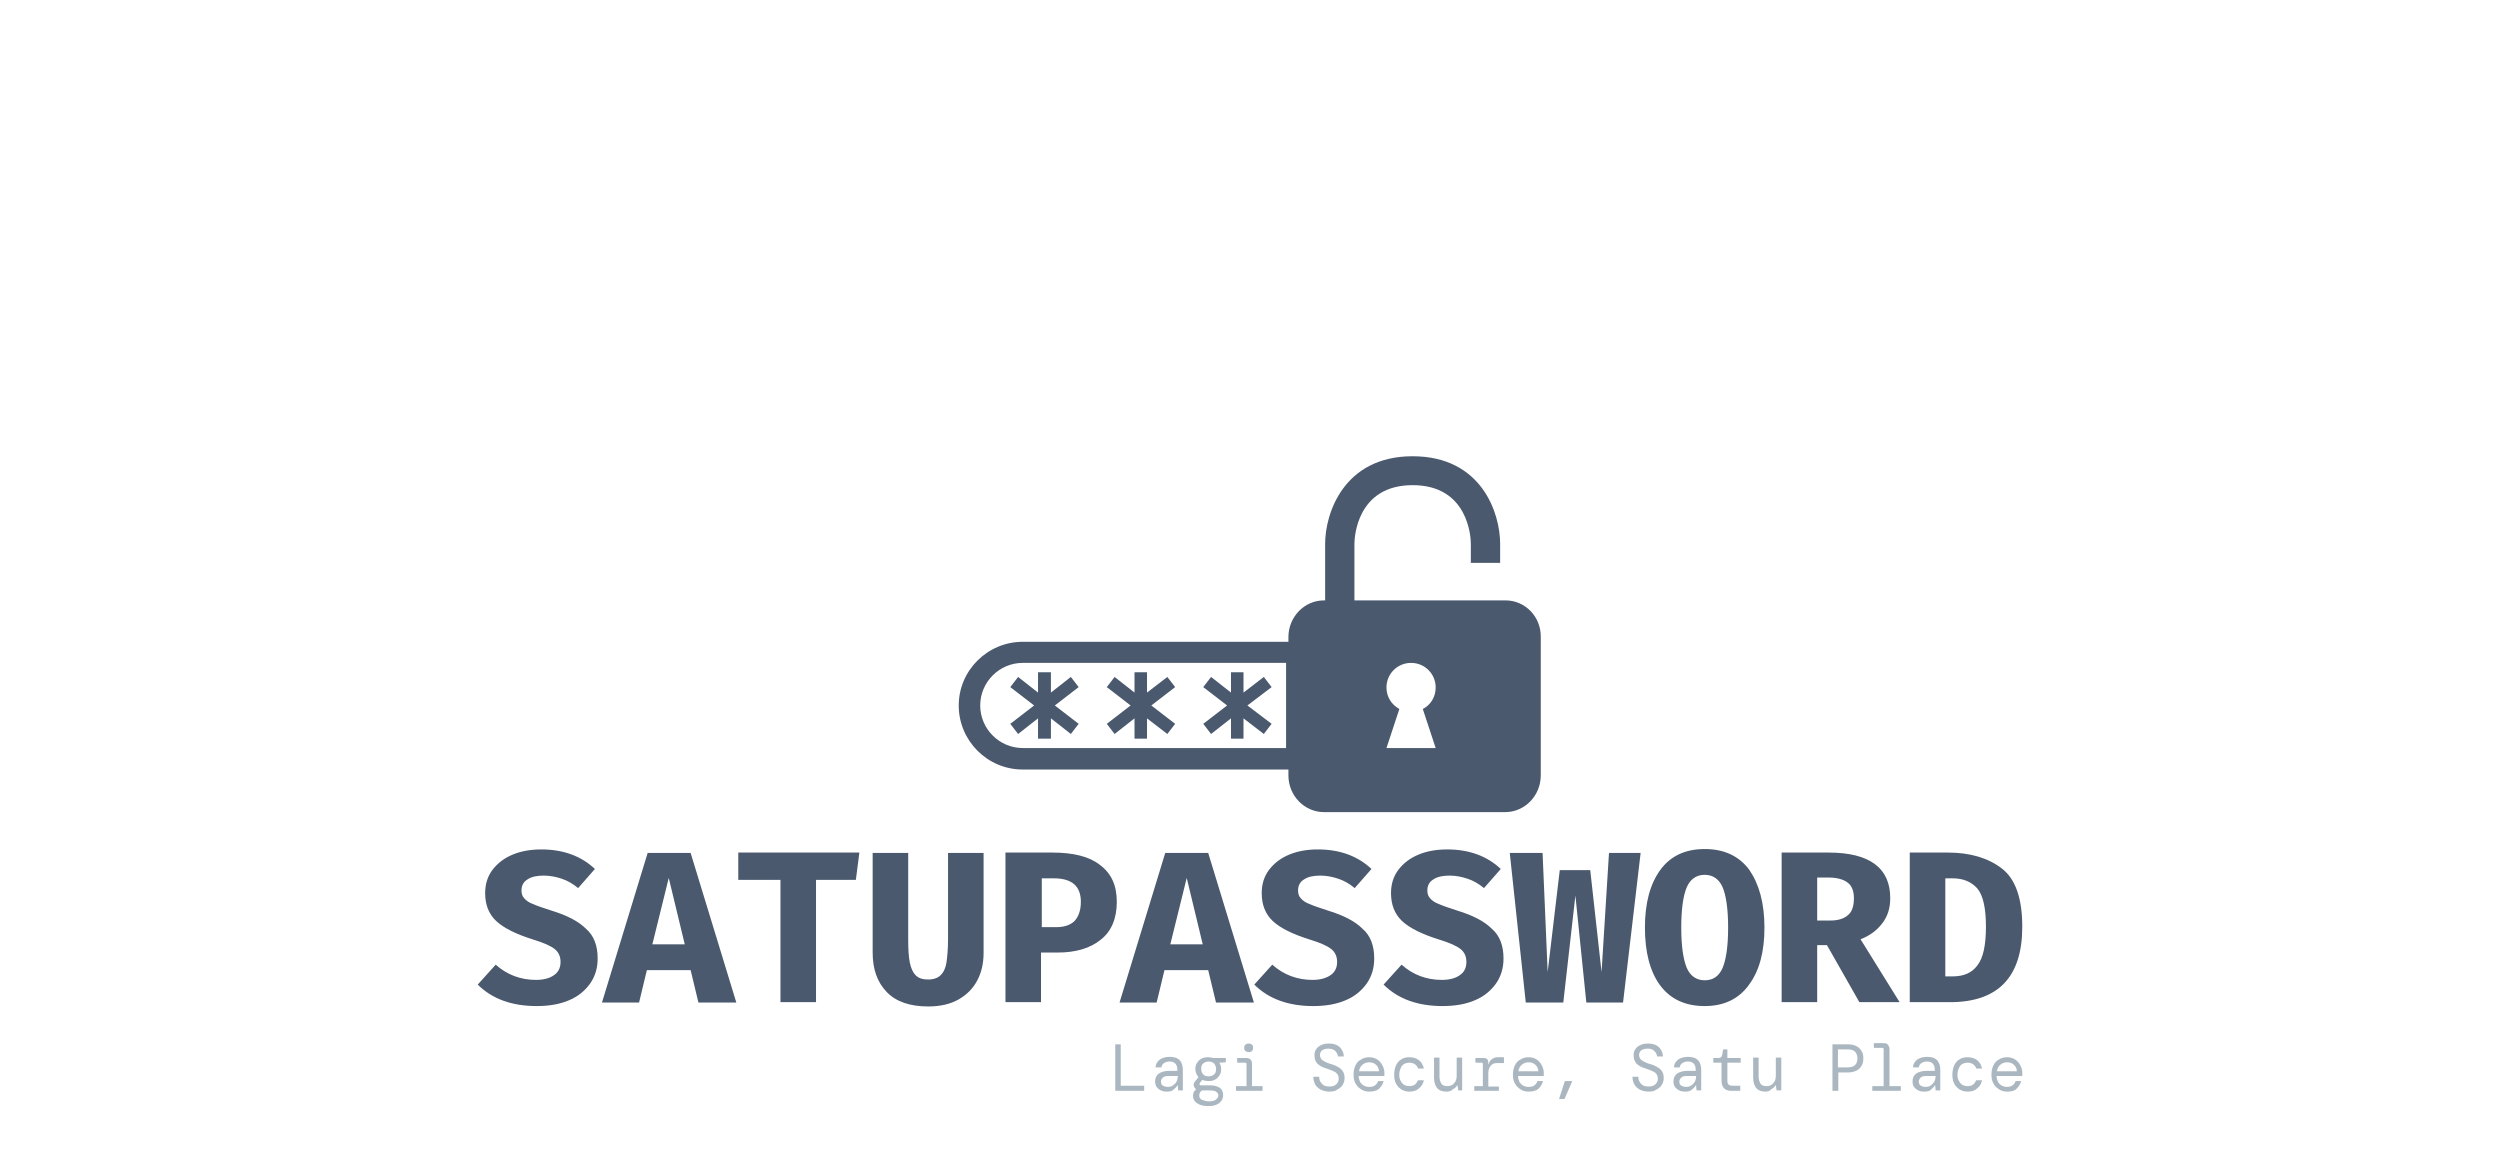
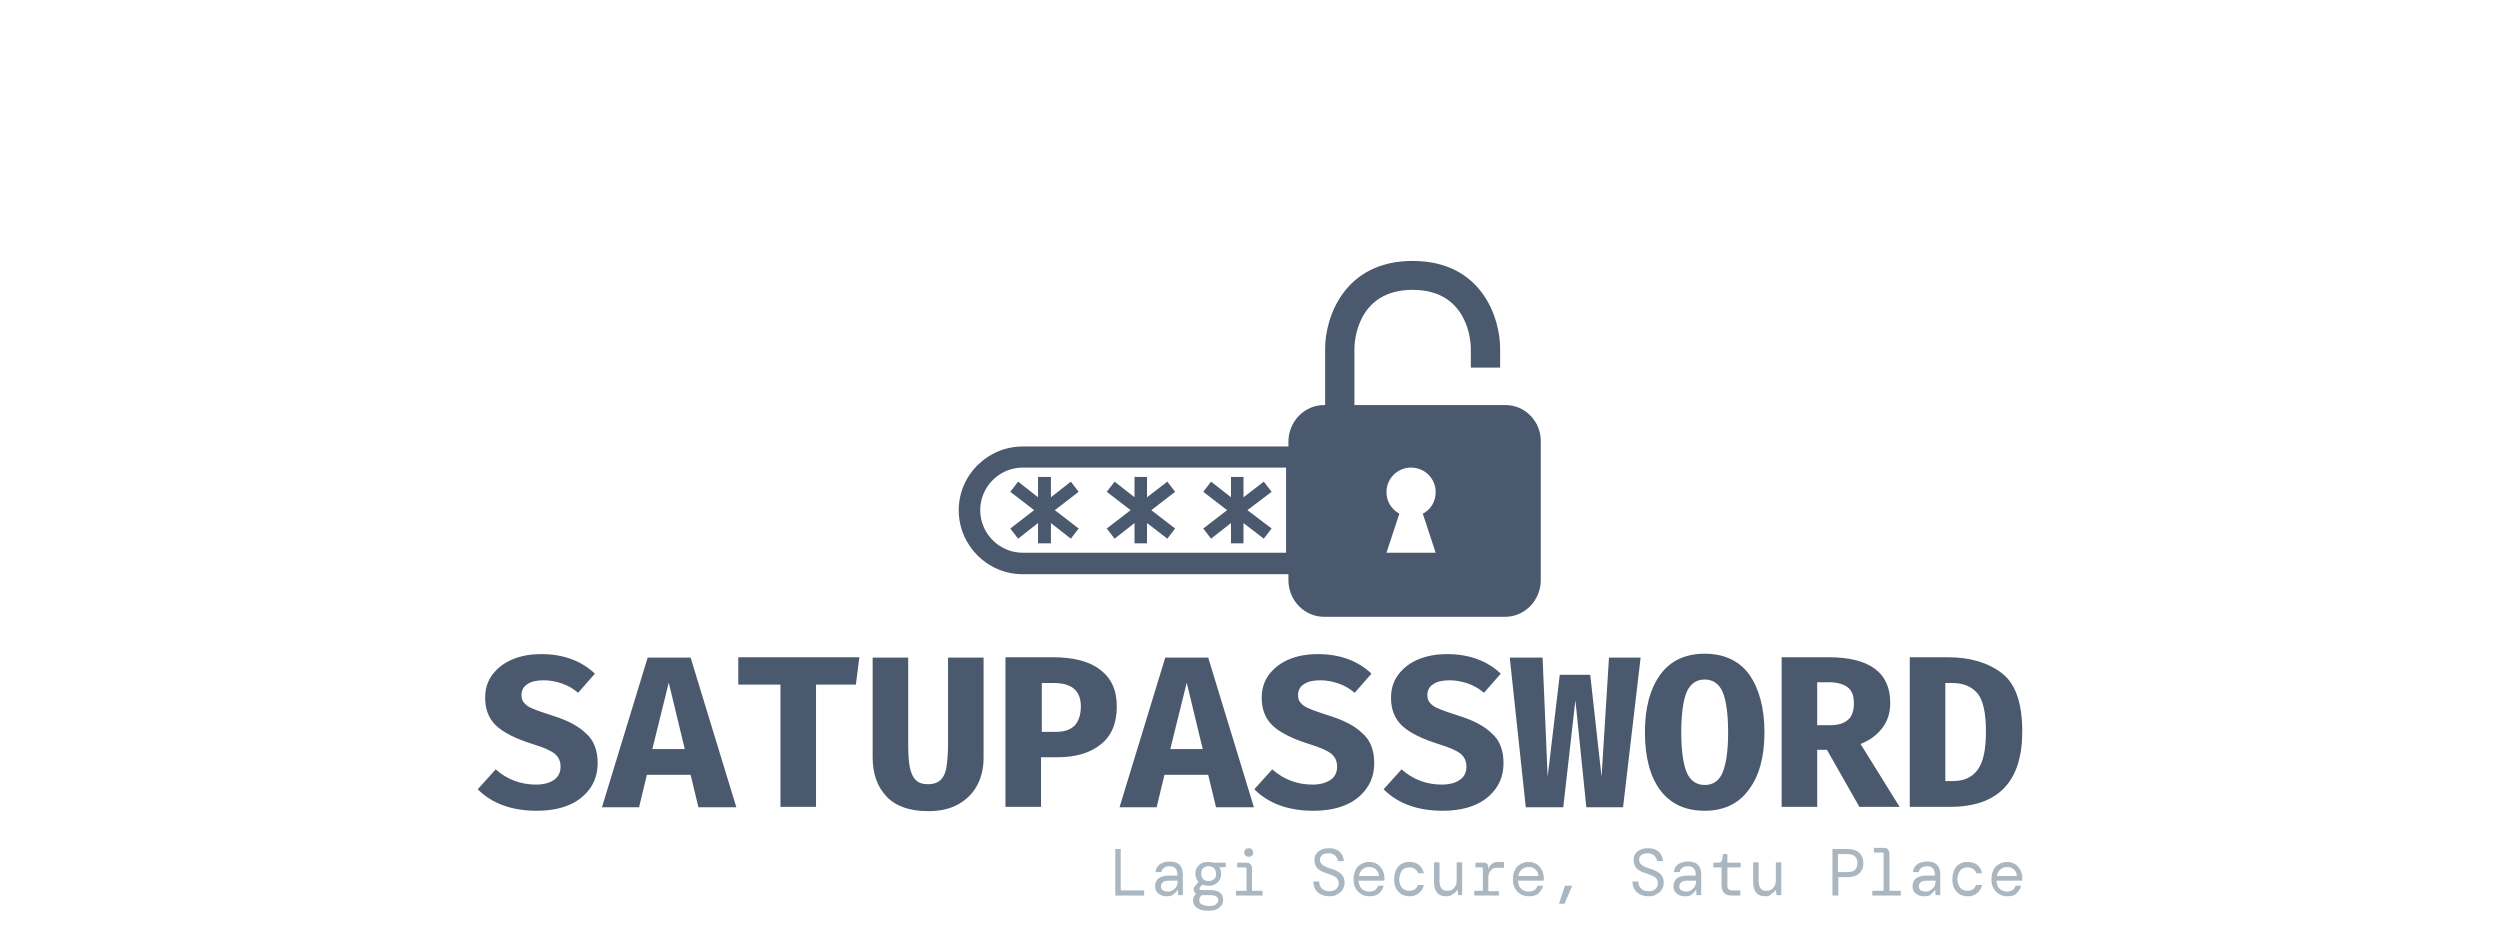
- <svg xmlns="http://www.w3.org/2000/svg" version="1.1" id="SatuPassword_Logo" x="0px" y="0px" viewBox="0 0 640 300" style="enable-background:new 0 0 640 400;" xml:space="preserve">
+ <svg xmlns="http://www.w3.org/2000/svg" version="1.1" id="SatuPassword_Logo" x="0px" y="0px" viewBox="0 50 640 240" style="enable-background:new 0 0 640 400;" xml:space="preserve">
  <style type="text/css">
	.st0{fill:#4A596D;}
	.st1{fill:#AAB7C0;}
</style>
  <g id="Title" transform="matrix(1,0,0,1,0,100.5543)">
    <g id="textblocktransform">
      <g>
        <g transform="matrix(1,0,0,1,0,0)">
          <path id="text-0" class="st0" d="M153,144.8c0,2.4-0.6,4.5-1.9,6.4c-1.3,1.8-3,3.3-5.4,4.3c-2.3,1-5.1,1.5-8.3,1.5l0,0      c-6.3,0-11.4-1.8-15.1-5.5l0,0l4.6-5.1c2.9,2.6,6.4,3.9,10.3,3.9l0,0c1.9,0,3.5-0.4,4.6-1.2c1.2-0.8,1.7-2,1.7-3.4l0,0      c0-1.4-0.5-2.5-1.5-3.3c-1-0.8-2.8-1.6-5.4-2.4l0,0c-4.5-1.4-7.7-3-9.6-4.8c-1.9-1.8-2.8-4.2-2.8-7.1l0,0c0-2.3,0.6-4.3,1.9-6      c1.3-1.7,3-3,5.2-3.9c2.2-0.9,4.6-1.3,7.3-1.3l0,0c5.6,0,10.2,1.7,13.7,5l0,0l-4.3,4.9c-1.3-1.1-2.7-1.9-4.2-2.4      c-1.5-0.5-3-0.8-4.6-0.8l0,0c-1.8,0-3.2,0.3-4.2,1c-1,0.6-1.5,1.6-1.5,2.8l0,0c0,0.8,0.2,1.5,0.7,2c0.5,0.6,1.2,1.1,2.3,1.5      c1.1,0.5,2.7,1,4.8,1.7l0,0c3.9,1.2,6.8,2.7,8.7,4.6C152,138.9,153,141.5,153,144.8L153,144.8z M176.8,147.8h-11.2l-2,8.3h-9.5      l11.7-38.3h11l11.7,38.3h-9.7L176.8,147.8z M167,141.2h8.3l-4.1-17L167,141.2z M208.9,124.7V156h-9.1v-31.3h-10.8v-7h31l-0.9,7      H208.9z M251.8,117.8v25.5c0,2.7-0.5,5-1.6,7.1c-1.1,2.1-2.7,3.7-4.8,4.9c-2.1,1.2-4.7,1.8-7.8,1.8l0,0c-4.6,0-8.2-1.2-10.6-3.7      c-2.4-2.5-3.6-5.8-3.6-10.1l0,0v-25.5h9.1v22.1c0,2.5,0.1,4.4,0.4,5.9s0.8,2.6,1.5,3.3c0.8,0.8,1.8,1.1,3.2,1.1l0,0      c1.4,0,2.5-0.4,3.2-1.1c0.8-0.8,1.3-1.9,1.5-3.3s0.4-3.4,0.4-5.9l0,0v-22.1H251.8z M285.9,130.3c0,4.3-1.4,7.6-4.1,9.7      c-2.7,2.2-6.4,3.3-11.1,3.3l0,0h-4.2V156h-9.1v-38.3h12c5.3,0,9.4,1,12.1,3.1C284.5,123,285.9,126.1,285.9,130.3L285.9,130.3z       M276.7,130.3c0-4-2.3-6-6.9-6l0,0h-3.1v12.5h3.6c2.1,0,3.7-0.5,4.8-1.6C276.1,134.1,276.7,132.5,276.7,130.3L276.7,130.3z       M309.3,147.8h-11.2l-2,8.3h-9.5l11.7-38.3h11l11.7,38.3h-9.7L309.3,147.8z M299.6,141.2h8.3l-4.1-17L299.6,141.2z M351.8,144.8      c0,2.4-0.6,4.5-1.9,6.4c-1.3,1.8-3,3.3-5.4,4.3c-2.3,1-5.1,1.5-8.3,1.5l0,0c-6.3,0-11.4-1.8-15.1-5.5l0,0l4.6-5.1      c2.9,2.6,6.4,3.9,10.3,3.9l0,0c1.9,0,3.4-0.4,4.6-1.2c1.2-0.8,1.7-2,1.7-3.4l0,0c0-1.4-0.5-2.5-1.5-3.3c-1-0.8-2.8-1.6-5.4-2.4      l0,0c-4.5-1.4-7.7-3-9.6-4.8c-1.9-1.8-2.8-4.2-2.8-7.1l0,0c0-2.3,0.6-4.3,1.9-6c1.3-1.7,3-3,5.2-3.9c2.2-0.9,4.6-1.3,7.3-1.3      l0,0c5.6,0,10.2,1.7,13.7,5l0,0l-4.3,4.9c-1.3-1.1-2.7-1.9-4.2-2.4c-1.5-0.5-3-0.8-4.6-0.8l0,0c-1.8,0-3.2,0.3-4.2,1      c-1,0.6-1.5,1.6-1.5,2.8l0,0c0,0.8,0.2,1.5,0.7,2c0.5,0.6,1.2,1.1,2.3,1.5c1.1,0.5,2.7,1,4.8,1.7l0,0c3.9,1.2,6.8,2.7,8.7,4.6      C350.8,138.9,351.8,141.5,351.8,144.8L351.8,144.8z M384.9,144.8c0,2.4-0.6,4.5-1.9,6.4c-1.3,1.8-3,3.3-5.4,4.3      c-2.3,1-5.1,1.5-8.3,1.5l0,0c-6.3,0-11.4-1.8-15.1-5.5l0,0l4.6-5.1c2.9,2.6,6.4,3.9,10.3,3.9l0,0c1.9,0,3.5-0.4,4.6-1.2      c1.2-0.8,1.7-2,1.7-3.4l0,0c0-1.4-0.5-2.5-1.5-3.3c-1-0.8-2.8-1.6-5.4-2.4l0,0c-4.5-1.4-7.7-3-9.6-4.8c-1.9-1.8-2.8-4.2-2.8-7.1      l0,0c0-2.3,0.6-4.3,1.9-6c1.3-1.7,3-3,5.2-3.9c2.2-0.9,4.6-1.3,7.3-1.3l0,0c5.6,0,10.2,1.7,13.7,5l0,0l-4.3,4.9      c-1.3-1.1-2.7-1.9-4.2-2.4c-1.5-0.5-3-0.8-4.6-0.8l0,0c-1.8,0-3.2,0.3-4.2,1c-1,0.6-1.5,1.6-1.5,2.8l0,0c0,0.8,0.2,1.5,0.7,2      c0.5,0.6,1.2,1.1,2.3,1.5c1.1,0.5,2.7,1,4.8,1.7l0,0c3.9,1.2,6.8,2.7,8.7,4.6C383.9,138.9,384.9,141.5,384.9,144.8L384.9,144.8z       M420,117.8l-4.5,38.3h-9.4l-2.8-27.4l-3.1,27.4h-9.6l-4.1-38.3h8.4l1.3,30.5l3.1-26.1h7.8l2.9,26.1l1.9-30.5H420z M451.7,136.9      c0,6.2-1.3,11.1-4,14.7c-2.6,3.6-6.4,5.4-11.3,5.4l0,0c-5,0-8.8-1.8-11.4-5.3c-2.6-3.5-3.9-8.5-3.9-14.8l0,0      c0-6.2,1.3-11.1,3.9-14.7c2.6-3.6,6.4-5.4,11.4-5.4l0,0c5,0,8.8,1.8,11.4,5.3C450.3,125.7,451.7,130.6,451.7,136.9L451.7,136.9z       M442.4,136.9c0-4.7-0.5-8.1-1.4-10.3c-0.9-2.1-2.5-3.2-4.6-3.2l0,0c-2.1,0-3.7,1.1-4.6,3.2c-0.9,2.1-1.4,5.6-1.4,10.3l0,0      c0,4.7,0.5,8.1,1.4,10.3c0.9,2.1,2.5,3.2,4.6,3.2l0,0c2.2,0,3.7-1.1,4.6-3.2C441.9,145,442.4,141.6,442.4,136.9L442.4,136.9z       M483.9,129.4c0,2.6-0.7,4.7-2.1,6.5c-1.4,1.8-3.2,3.1-5.5,4l0,0l10,16.1H476l-8.3-14.6h-2.5V156h-9.1v-38.3h12      c5.3,0,9.2,1,11.8,2.9C482.6,122.6,483.9,125.5,483.9,129.4L483.9,129.4z M474.6,129.4c0-1.8-0.5-3.2-1.6-4      c-1-0.8-2.7-1.3-4.8-1.3l0,0h-3v11h3.4c2,0,3.5-0.5,4.5-1.4C474.1,132.9,474.6,131.4,474.6,129.4L474.6,129.4z M517.7,136.7      c0,12.9-6.2,19.3-18.5,19.3l0,0h-10.3v-38.3h9.7c5.8,0,10.4,1.4,13.9,4.1C516,124.5,517.7,129.5,517.7,136.7L517.7,136.7z       M508.4,136.7c0-4.7-0.7-8-2.2-9.8c-1.5-1.7-3.6-2.6-6.3-2.6l0,0H498v25.1h1.9c2.8,0,4.9-0.9,6.3-2.8      C507.7,144.7,508.4,141.4,508.4,136.7L508.4,136.7z" />
        </g>
      </g>
      <g transform="matrix(1,0,0,1,163.3102,49.69477)">
        <g transform="matrix(1,0,0,1,0,0)">
          <path id="text-1" class="st1" d="M129.7,129h-7.5v-11.9h1.4v10.6h6V129z M135.4,129.2L135.4,129.2c-0.7,0-1.2-0.1-1.7-0.4      c-0.4-0.2-0.8-0.6-1-0.9c-0.2-0.4-0.3-0.8-0.3-1.3l0,0c0-0.9,0.3-1.5,0.9-2c0.6-0.4,1.5-0.7,2.5-0.7l0,0h2.3v-0.2      c0-1.5-0.7-2.2-2-2.2l0,0c-0.5,0-1,0.1-1.4,0.4c-0.4,0.2-0.6,0.6-0.7,1.1l0,0h-1.5c0.1-0.6,0.2-1.1,0.6-1.5      c0.3-0.4,0.7-0.7,1.3-0.9c0.5-0.2,1.1-0.3,1.7-0.3l0,0c1.2,0,2.1,0.3,2.6,0.9c0.6,0.6,0.8,1.5,0.8,2.5l0,0v5.2h-1.2l-0.1-1.3      h-0.1c-0.2,0.4-0.6,0.8-1,1.1C136.7,129.1,136.1,129.2,135.4,129.2z M135.6,128L135.6,128c0.5,0,1-0.1,1.4-0.4      c0.4-0.3,0.7-0.6,0.9-1c0.2-0.4,0.3-0.9,0.3-1.4l0,0H136c-0.8,0-1.3,0.1-1.6,0.4c-0.3,0.3-0.5,0.6-0.5,1l0,0      c0,0.4,0.1,0.8,0.4,1C134.6,127.8,135.1,128,135.6,128z M146.1,126.5L146.1,126.5c-0.6,0-1.1-0.1-1.6-0.3l0,0l-0.6,0.7      c-0.1,0.2-0.2,0.3-0.1,0.5c0.1,0.2,0.2,0.2,0.5,0.2l0,0h2.2c1,0,1.8,0.2,2.4,0.6c0.6,0.4,0.9,1,0.9,1.9l0,0c0,0.5-0.1,1-0.4,1.4      c-0.3,0.4-0.7,0.8-1.2,1c-0.6,0.3-1.3,0.4-2.2,0.4l0,0c-1.2,0-2.1-0.2-2.8-0.7c-0.7-0.4-1.1-1.1-1.1-2l0,0      c0-0.3,0.1-0.6,0.2-0.9c0.2-0.3,0.4-0.5,0.6-0.7l0,0c-0.3-0.2-0.5-0.5-0.6-0.9c-0.1-0.4,0-0.8,0.4-1.2l0,0l0.8-1      c-0.5-0.6-0.8-1.3-0.8-2.1l0,0c0-0.5,0.1-1.1,0.4-1.5c0.3-0.5,0.6-0.8,1.1-1.1c0.5-0.3,1.1-0.4,1.8-0.4l0,0      c0.5,0,0.9,0.1,1.3,0.2l0,0h3.2v1.1l-1.6,0.1v0.1c0.3,0.5,0.4,1,0.4,1.6l0,0c0,0.5-0.1,1.1-0.4,1.5c-0.3,0.5-0.6,0.8-1.1,1.1      S146.8,126.5,146.1,126.5z M146.1,125.3L146.1,125.3c0.6,0,1-0.2,1.4-0.5c0.4-0.3,0.5-0.8,0.5-1.4l0,0c0-0.6-0.2-1-0.5-1.4      c-0.4-0.3-0.8-0.5-1.4-0.5l0,0c-0.6,0-1,0.2-1.4,0.5c-0.4,0.3-0.5,0.8-0.5,1.4l0,0c0,0.6,0.2,1,0.5,1.4      C145.1,125.2,145.6,125.3,146.1,125.3z M143.7,130.2L143.7,130.2c0,0.5,0.2,0.9,0.7,1.1c0.5,0.2,1.1,0.4,1.8,0.4l0,0      c0.7,0,1.3-0.1,1.7-0.4c0.4-0.3,0.7-0.7,0.7-1.1l0,0c0-0.4-0.2-0.7-0.5-0.9c-0.3-0.3-0.9-0.4-1.8-0.4l0,0h-1.9      C143.9,129.2,143.7,129.7,143.7,130.2z M156.4,119.1L156.4,119.1c-0.3,0-0.6-0.1-0.9-0.3c-0.2-0.2-0.3-0.5-0.3-0.8l0,0      c0-0.3,0.1-0.6,0.3-0.8c0.2-0.2,0.5-0.3,0.9-0.3l0,0c0.3,0,0.6,0.1,0.8,0.3c0.2,0.2,0.3,0.5,0.3,0.8l0,0c0,0.3-0.1,0.6-0.3,0.8      C157,119,156.7,119.1,156.4,119.1z M159.9,129h-6.8v-1.2h2.7v-5.6c0-0.3-0.1-0.4-0.4-0.4l0,0h-2v-1.2h2.3c1,0,1.5,0.5,1.5,1.5      l0,0v5.7h2.7V129z M177,129.2L177,129.2c-0.8,0-1.6-0.2-2.2-0.5c-0.6-0.3-1.1-0.8-1.4-1.3c-0.3-0.6-0.5-1.2-0.5-2l0,0h1.5      c0,0.7,0.2,1.3,0.7,1.8c0.4,0.5,1.1,0.7,1.9,0.7l0,0c0.8,0,1.4-0.2,1.8-0.6c0.4-0.4,0.6-0.8,0.6-1.4l0,0c0-0.4-0.1-0.8-0.3-1.1      c-0.2-0.3-0.5-0.6-1-0.8c-0.5-0.2-1.1-0.5-1.8-0.7l0,0c-1.1-0.3-1.9-0.8-2.4-1.3s-0.7-1.3-0.7-2.1l0,0c0-0.6,0.1-1.1,0.4-1.5      c0.3-0.5,0.7-0.8,1.3-1.1c0.6-0.3,1.2-0.4,2-0.4l0,0c0.7,0,1.4,0.1,2,0.4c0.6,0.3,1,0.7,1.3,1.2c0.3,0.5,0.5,1.1,0.5,1.7l0,0      h-1.5c0-0.3-0.1-0.6-0.3-0.9c-0.2-0.3-0.4-0.6-0.8-0.8s-0.8-0.3-1.3-0.3l0,0c-0.6,0-1.1,0.1-1.6,0.4c-0.4,0.3-0.6,0.7-0.6,1.2      l0,0c0,0.4,0.1,0.7,0.3,1c0.2,0.3,0.5,0.5,0.9,0.7c0.4,0.2,1,0.5,1.8,0.7l0,0c0.7,0.2,1.3,0.5,1.8,0.8c0.5,0.3,0.9,0.7,1.1,1.1      c0.3,0.4,0.4,1,0.4,1.7l0,0c0,0.6-0.2,1.2-0.5,1.7c-0.3,0.5-0.8,0.9-1.4,1.2C178.5,129.1,177.8,129.2,177,129.2z M187.2,129.2      L187.2,129.2c-0.8,0-1.5-0.2-2.1-0.6c-0.6-0.4-1.1-0.9-1.4-1.5c-0.4-0.7-0.5-1.4-0.5-2.3l0,0c0-0.9,0.2-1.7,0.5-2.3      c0.3-0.7,0.8-1.2,1.4-1.5c0.6-0.4,1.3-0.6,2.1-0.6l0,0c0.8,0,1.5,0.2,2.1,0.6c0.6,0.4,1,0.9,1.3,1.5s0.5,1.2,0.5,1.9l0,0      c0,0.1,0,0.2,0,0.4c0,0.1,0,0.3,0,0.4l0,0h-6.6c0,0.6,0.2,1.1,0.4,1.6c0.3,0.4,0.6,0.7,1,0.9c0.4,0.2,0.8,0.3,1.3,0.3l0,0      c0.6,0,1.1-0.1,1.5-0.4c0.4-0.3,0.6-0.6,0.8-1.1l0,0h1.4c-0.2,0.8-0.6,1.4-1.2,2C189.1,129,188.2,129.2,187.2,129.2z       M187.2,121.7L187.2,121.7c-0.7,0-1.2,0.2-1.7,0.6c-0.5,0.4-0.8,1-0.9,1.7l0,0h5.1c0-0.7-0.3-1.3-0.8-1.7      C188.5,121.9,187.9,121.7,187.2,121.7z M197.5,129.2L197.5,129.2c-0.8,0-1.4-0.2-2-0.5c-0.6-0.4-1.1-0.9-1.4-1.5      c-0.4-0.7-0.5-1.5-0.5-2.4l0,0c0-0.9,0.2-1.7,0.5-2.4c0.4-0.7,0.8-1.2,1.4-1.5c0.6-0.4,1.3-0.5,2-0.5l0,0c1,0,1.9,0.3,2.5,0.8      c0.6,0.5,1,1.2,1.2,2.1l0,0h-1.5c-0.1-0.5-0.4-0.8-0.8-1.1c-0.4-0.3-0.9-0.4-1.5-0.4l0,0c-0.4,0-0.8,0.1-1.2,0.3      c-0.4,0.2-0.7,0.6-0.9,1c-0.2,0.5-0.4,1-0.4,1.7l0,0c0,0.7,0.1,1.3,0.4,1.7c0.2,0.5,0.6,0.8,0.9,1c0.4,0.2,0.8,0.3,1.2,0.3l0,0      c0.6,0,1.1-0.1,1.5-0.4c0.4-0.3,0.6-0.7,0.8-1.1l0,0h1.5c-0.2,0.9-0.6,1.6-1.3,2.1C199.3,129,198.4,129.2,197.5,129.2z       M206.9,129.2L206.9,129.2c-1,0-1.8-0.3-2.3-0.9c-0.5-0.6-0.8-1.5-0.8-2.7l0,0v-5.1h1.4v4.9c0,0.7,0.2,1.3,0.5,1.8      c0.3,0.4,0.8,0.6,1.5,0.6l0,0c0.7,0,1.3-0.2,1.7-0.7c0.5-0.5,0.7-1.1,0.7-2l0,0v-4.6h1.4v8.4H210l-0.2-1.3h-0.1      c-0.2,0.4-0.6,0.8-1.1,1C208.2,129.1,207.6,129.2,206.9,129.2z M220.3,129h-6.2v-1.2h2.2v-5.6c0-0.3-0.1-0.4-0.4-0.4l0,0h-1.5      v-1.2h2.1c0.4,0,0.7,0.1,0.9,0.3c0.2,0.2,0.3,0.5,0.3,0.9l0,0v0.4h0.1c0.1-0.6,0.4-1,0.8-1.3c0.4-0.3,0.9-0.5,1.6-0.5l0,0h1.5      v1.5h-1.8c-0.7,0-1.2,0.2-1.6,0.7c-0.4,0.5-0.6,1-0.6,1.8l0,0v3.5h2.7V129z M228,129.2L228,129.2c-0.8,0-1.5-0.2-2.1-0.6      c-0.6-0.4-1.1-0.9-1.4-1.5c-0.4-0.7-0.5-1.4-0.5-2.3l0,0c0-0.9,0.2-1.7,0.5-2.3c0.3-0.7,0.8-1.2,1.4-1.5      c0.6-0.4,1.3-0.6,2.1-0.6l0,0c0.8,0,1.5,0.2,2.1,0.6c0.6,0.4,1,0.9,1.3,1.5c0.3,0.6,0.5,1.2,0.5,1.9l0,0c0,0.1,0,0.2,0,0.4      c0,0.1,0,0.3,0,0.4l0,0h-6.6c0,0.6,0.2,1.1,0.4,1.6c0.3,0.4,0.6,0.7,1,0.9c0.4,0.2,0.8,0.3,1.3,0.3l0,0c0.6,0,1.1-0.1,1.5-0.4      c0.4-0.3,0.6-0.6,0.8-1.1l0,0h1.4c-0.2,0.8-0.6,1.4-1.2,2C229.9,129,229.1,129.2,228,129.2z M228,121.7L228,121.7      c-0.7,0-1.2,0.2-1.7,0.6c-0.5,0.4-0.8,1-0.9,1.7l0,0h5.1c0-0.7-0.3-1.3-0.8-1.7C229.3,121.9,228.7,121.7,228,121.7z       M237.2,131.1h-1.4l1.5-4.6h1.9L237.2,131.1z M258.7,129.2L258.7,129.2c-0.8,0-1.6-0.2-2.2-0.5c-0.6-0.3-1.1-0.8-1.4-1.3      c-0.3-0.6-0.5-1.2-0.5-2l0,0h1.5c0,0.7,0.2,1.3,0.7,1.8c0.4,0.5,1.1,0.7,1.9,0.7l0,0c0.8,0,1.4-0.2,1.8-0.6      c0.4-0.4,0.6-0.8,0.6-1.4l0,0c0-0.4-0.1-0.8-0.3-1.1c-0.2-0.3-0.5-0.6-1-0.8c-0.5-0.2-1.1-0.5-1.8-0.7l0,0      c-1.1-0.3-1.9-0.8-2.4-1.3c-0.5-0.6-0.7-1.3-0.7-2.1l0,0c0-0.6,0.1-1.1,0.4-1.5c0.3-0.5,0.7-0.8,1.3-1.1c0.6-0.3,1.2-0.4,2-0.4      l0,0c0.7,0,1.4,0.1,2,0.4c0.6,0.3,1,0.7,1.3,1.2c0.3,0.5,0.5,1.1,0.5,1.7l0,0h-1.5c0-0.3-0.1-0.6-0.3-0.9      c-0.2-0.3-0.4-0.6-0.8-0.8c-0.3-0.2-0.8-0.3-1.3-0.3l0,0c-0.6,0-1.1,0.1-1.6,0.4c-0.4,0.3-0.6,0.7-0.6,1.2l0,0      c0,0.4,0.1,0.7,0.3,1c0.2,0.3,0.5,0.5,0.9,0.7c0.4,0.2,1,0.5,1.8,0.7l0,0c0.7,0.2,1.3,0.5,1.8,0.8c0.5,0.3,0.9,0.7,1.1,1.1      c0.3,0.4,0.4,1,0.4,1.7l0,0c0,0.6-0.2,1.2-0.5,1.7c-0.3,0.5-0.8,0.9-1.4,1.2C260.2,129.1,259.5,129.2,258.7,129.2z M268.1,129.2      L268.1,129.2c-0.7,0-1.2-0.1-1.7-0.4c-0.4-0.2-0.8-0.6-1-0.9c-0.2-0.4-0.3-0.8-0.3-1.3l0,0c0-0.9,0.3-1.5,0.9-2      c0.6-0.4,1.5-0.7,2.5-0.7l0,0h2.3v-0.2c0-1.5-0.7-2.2-2-2.2l0,0c-0.5,0-1,0.1-1.4,0.4c-0.4,0.2-0.6,0.6-0.7,1.1l0,0h-1.5      c0.1-0.6,0.2-1.1,0.6-1.5c0.3-0.4,0.7-0.7,1.3-0.9c0.5-0.2,1.1-0.3,1.7-0.3l0,0c1.2,0,2.1,0.3,2.6,0.9c0.6,0.6,0.8,1.5,0.8,2.5      l0,0v5.2h-1.2l-0.1-1.3h-0.1c-0.2,0.4-0.6,0.8-1,1.1C269.4,129.1,268.8,129.2,268.1,129.2z M268.3,128L268.3,128      c0.5,0,1-0.1,1.4-0.4c0.4-0.3,0.7-0.6,0.9-1c0.2-0.4,0.3-0.9,0.3-1.4l0,0h-2.2c-0.8,0-1.3,0.1-1.6,0.4c-0.3,0.3-0.5,0.6-0.5,1      l0,0c0,0.4,0.1,0.8,0.4,1C267.3,127.8,267.8,128,268.3,128z M282.2,129h-2.3c-0.8,0-1.4-0.2-1.8-0.6c-0.4-0.4-0.7-1-0.7-2l0,0      v-4.6h-2.1v-1.2h1.3c0.6,0,0.9-0.3,1-0.9l0,0l0.2-1.3h1.1v2.2h3.4v1.2h-3.4v4.6c0,0.5,0.1,0.8,0.3,1c0.2,0.2,0.6,0.3,1.1,0.3      l0,0h1.9V129z M288.6,129.2L288.6,129.2c-1,0-1.8-0.3-2.3-0.9c-0.5-0.6-0.8-1.5-0.8-2.7l0,0v-5.1h1.4v4.9c0,0.7,0.2,1.3,0.5,1.8      c0.3,0.4,0.8,0.6,1.5,0.6l0,0c0.7,0,1.3-0.2,1.7-0.7c0.5-0.5,0.7-1.1,0.7-2l0,0v-4.6h1.4v8.4h-1.2l-0.2-1.3h-0.1      c-0.2,0.4-0.6,0.8-1.1,1C289.8,129.1,289.2,129.2,288.6,129.2z M307.2,129h-1.4v-11.9h4c0.9,0,1.7,0.2,2.2,0.5      c0.6,0.3,1,0.8,1.3,1.3c0.3,0.5,0.4,1.1,0.4,1.8l0,0c0,0.7-0.1,1.3-0.4,1.8c-0.3,0.5-0.7,1-1.3,1.3c-0.6,0.3-1.3,0.5-2.2,0.5      l0,0h-2.5V129z M307.2,118.4v4.6h2.5c0.8,0,1.5-0.2,1.9-0.6c0.4-0.4,0.6-1,0.6-1.7l0,0c0-0.7-0.2-1.2-0.6-1.7      c-0.4-0.4-1-0.6-1.9-0.6l0,0H307.2z M323.2,129H316v-1.2h2.9v-9.4c0-0.3-0.1-0.4-0.4-0.4l0,0h-2.1v-1.2h2.5      c0.5,0,0.9,0.1,1.1,0.4s0.4,0.6,0.4,1.1l0,0v9.5h2.9V129z M329.3,129.2L329.3,129.2c-0.7,0-1.2-0.1-1.7-0.4      c-0.4-0.2-0.8-0.6-1-0.9c-0.2-0.4-0.3-0.8-0.3-1.3l0,0c0-0.9,0.3-1.5,0.9-2c0.6-0.4,1.5-0.7,2.5-0.7l0,0h2.3v-0.2      c0-1.5-0.7-2.2-2-2.2l0,0c-0.5,0-1,0.1-1.4,0.4c-0.4,0.2-0.6,0.6-0.7,1.1l0,0h-1.5c0.1-0.6,0.2-1.1,0.6-1.5      c0.3-0.4,0.7-0.7,1.3-0.9c0.5-0.2,1.1-0.3,1.7-0.3l0,0c1.2,0,2.1,0.3,2.6,0.9c0.6,0.6,0.8,1.5,0.8,2.5l0,0v5.2h-1.2l-0.1-1.3      h-0.1c-0.2,0.4-0.6,0.8-1,1.1C330.7,129.1,330.1,129.2,329.3,129.2z M329.6,128L329.6,128c0.5,0,1-0.1,1.4-0.4      c0.4-0.3,0.7-0.6,0.9-1c0.2-0.4,0.3-0.9,0.3-1.4l0,0h-2.2c-0.8,0-1.3,0.1-1.6,0.4c-0.3,0.3-0.5,0.6-0.5,1l0,0      c0,0.4,0.1,0.8,0.4,1S329,128,329.6,128z M340.4,129.2L340.4,129.2c-0.8,0-1.4-0.2-2-0.5c-0.6-0.4-1.1-0.9-1.4-1.5      c-0.4-0.7-0.5-1.5-0.5-2.4l0,0c0-0.9,0.2-1.7,0.5-2.4c0.4-0.7,0.8-1.2,1.4-1.5c0.6-0.4,1.3-0.5,2-0.5l0,0c1,0,1.9,0.3,2.5,0.8      c0.6,0.5,1,1.2,1.2,2.1l0,0h-1.5c-0.1-0.5-0.4-0.8-0.8-1.1c-0.4-0.3-0.9-0.4-1.5-0.4l0,0c-0.4,0-0.8,0.1-1.2,0.3      c-0.4,0.2-0.7,0.6-0.9,1c-0.2,0.5-0.4,1-0.4,1.7l0,0c0,0.7,0.1,1.3,0.4,1.7c0.2,0.5,0.6,0.8,0.9,1c0.4,0.2,0.8,0.3,1.2,0.3l0,0      c0.6,0,1.1-0.1,1.5-0.4c0.4-0.3,0.6-0.7,0.8-1.1l0,0h1.5c-0.2,0.9-0.6,1.6-1.3,2.1C342.2,129,341.4,129.2,340.4,129.2z       M350.5,129.2L350.5,129.2c-0.8,0-1.5-0.2-2.1-0.6c-0.6-0.4-1.1-0.9-1.4-1.5c-0.4-0.7-0.5-1.4-0.5-2.3l0,0      c0-0.9,0.2-1.7,0.5-2.3c0.3-0.7,0.8-1.2,1.4-1.5c0.6-0.4,1.3-0.6,2.1-0.6l0,0c0.8,0,1.5,0.2,2.1,0.6c0.6,0.4,1,0.9,1.3,1.5      s0.5,1.2,0.5,1.9l0,0c0,0.1,0,0.2,0,0.4c0,0.1,0,0.3,0,0.4l0,0h-6.6c0,0.6,0.2,1.1,0.4,1.6c0.3,0.4,0.6,0.7,1,0.9      c0.4,0.2,0.8,0.3,1.2,0.3l0,0c0.6,0,1.1-0.1,1.5-0.4c0.4-0.3,0.6-0.6,0.8-1.1l0,0h1.4c-0.2,0.8-0.6,1.4-1.2,2      C352.4,129,351.6,129.2,350.5,129.2z M350.5,121.7L350.5,121.7c-0.7,0-1.2,0.2-1.7,0.6c-0.5,0.4-0.8,1-0.9,1.7l0,0h5.1      c0-0.7-0.3-1.3-0.8-1.7C351.8,121.9,351.2,121.7,350.5,121.7z" />
        </g>
      </g>
    </g>
  </g>
  <g id="Logo" transform="matrix(1,0,0,1,123.2355,0)">
    <g>
      <path class="st0" d="M262.2,153.7h-38.7v-14.5c0-1.6,0.6-15,14.9-15s14.9,13.4,14.9,15v4.9h7.5v-4.9c0-7.8-4.7-22.4-22.4-22.4    c-17.7,0-22.4,14.7-22.4,22.4v14.5h-0.3c-5,0-9.1,4.2-9.1,9.4v1.2h-68c-9,0-16.4,7.3-16.4,16.3c0,9,7.3,16.4,16.4,16.4h68v1.5    c0,5.2,4.1,9.4,9.1,9.4h46.4c5,0,9.1-4.2,9.1-9.4v-35.4C271.3,157.9,267.2,153.7,262.2,153.7z M206,191.5h-67.4    c-6,0-10.9-4.9-10.9-10.9c0-6,4.9-10.9,10.9-10.9H206V191.5z M244.3,191.5h-12.6l3.3-10c-2-1.1-3.3-3.1-3.3-5.5    c0-3.5,2.8-6.3,6.3-6.3c3.5,0,6.3,2.8,6.3,6.3c0,2.4-1.3,4.5-3.3,5.5L244.3,191.5z" />
      <polygon class="st0" points="146.8,180.6 152.9,185.3 150.9,187.9 145.8,183.9 145.8,189.1 142.5,189.1 142.5,183.9 137.4,187.9     135.4,185.3 141.5,180.6 135.4,175.9 137.4,173.3 142.5,177.3 142.5,172.1 145.8,172.1 145.8,177.3 150.9,173.3 152.9,175.9   " />
      <polygon class="st0" points="171.5,180.6 177.6,185.3 175.6,187.9 170.4,183.9 170.4,189.1 167.2,189.1 167.2,183.9 162.1,187.9     160.1,185.3 166.2,180.6 160.1,175.9 162.1,173.3 167.2,177.3 167.2,172.1 170.4,172.1 170.4,177.3 175.6,173.3 177.6,175.9   " />
      <polygon class="st0" points="196.1,180.6 202.3,185.3 200.3,187.9 195.1,183.9 195.1,189.1 191.9,189.1 191.9,183.9 186.8,187.9     184.8,185.3 190.9,180.6 184.8,175.9 186.8,173.3 191.9,177.3 191.9,172.1 195.1,172.1 195.1,177.3 200.3,173.3 202.3,175.9   " />
    </g>
  </g>
</svg>
